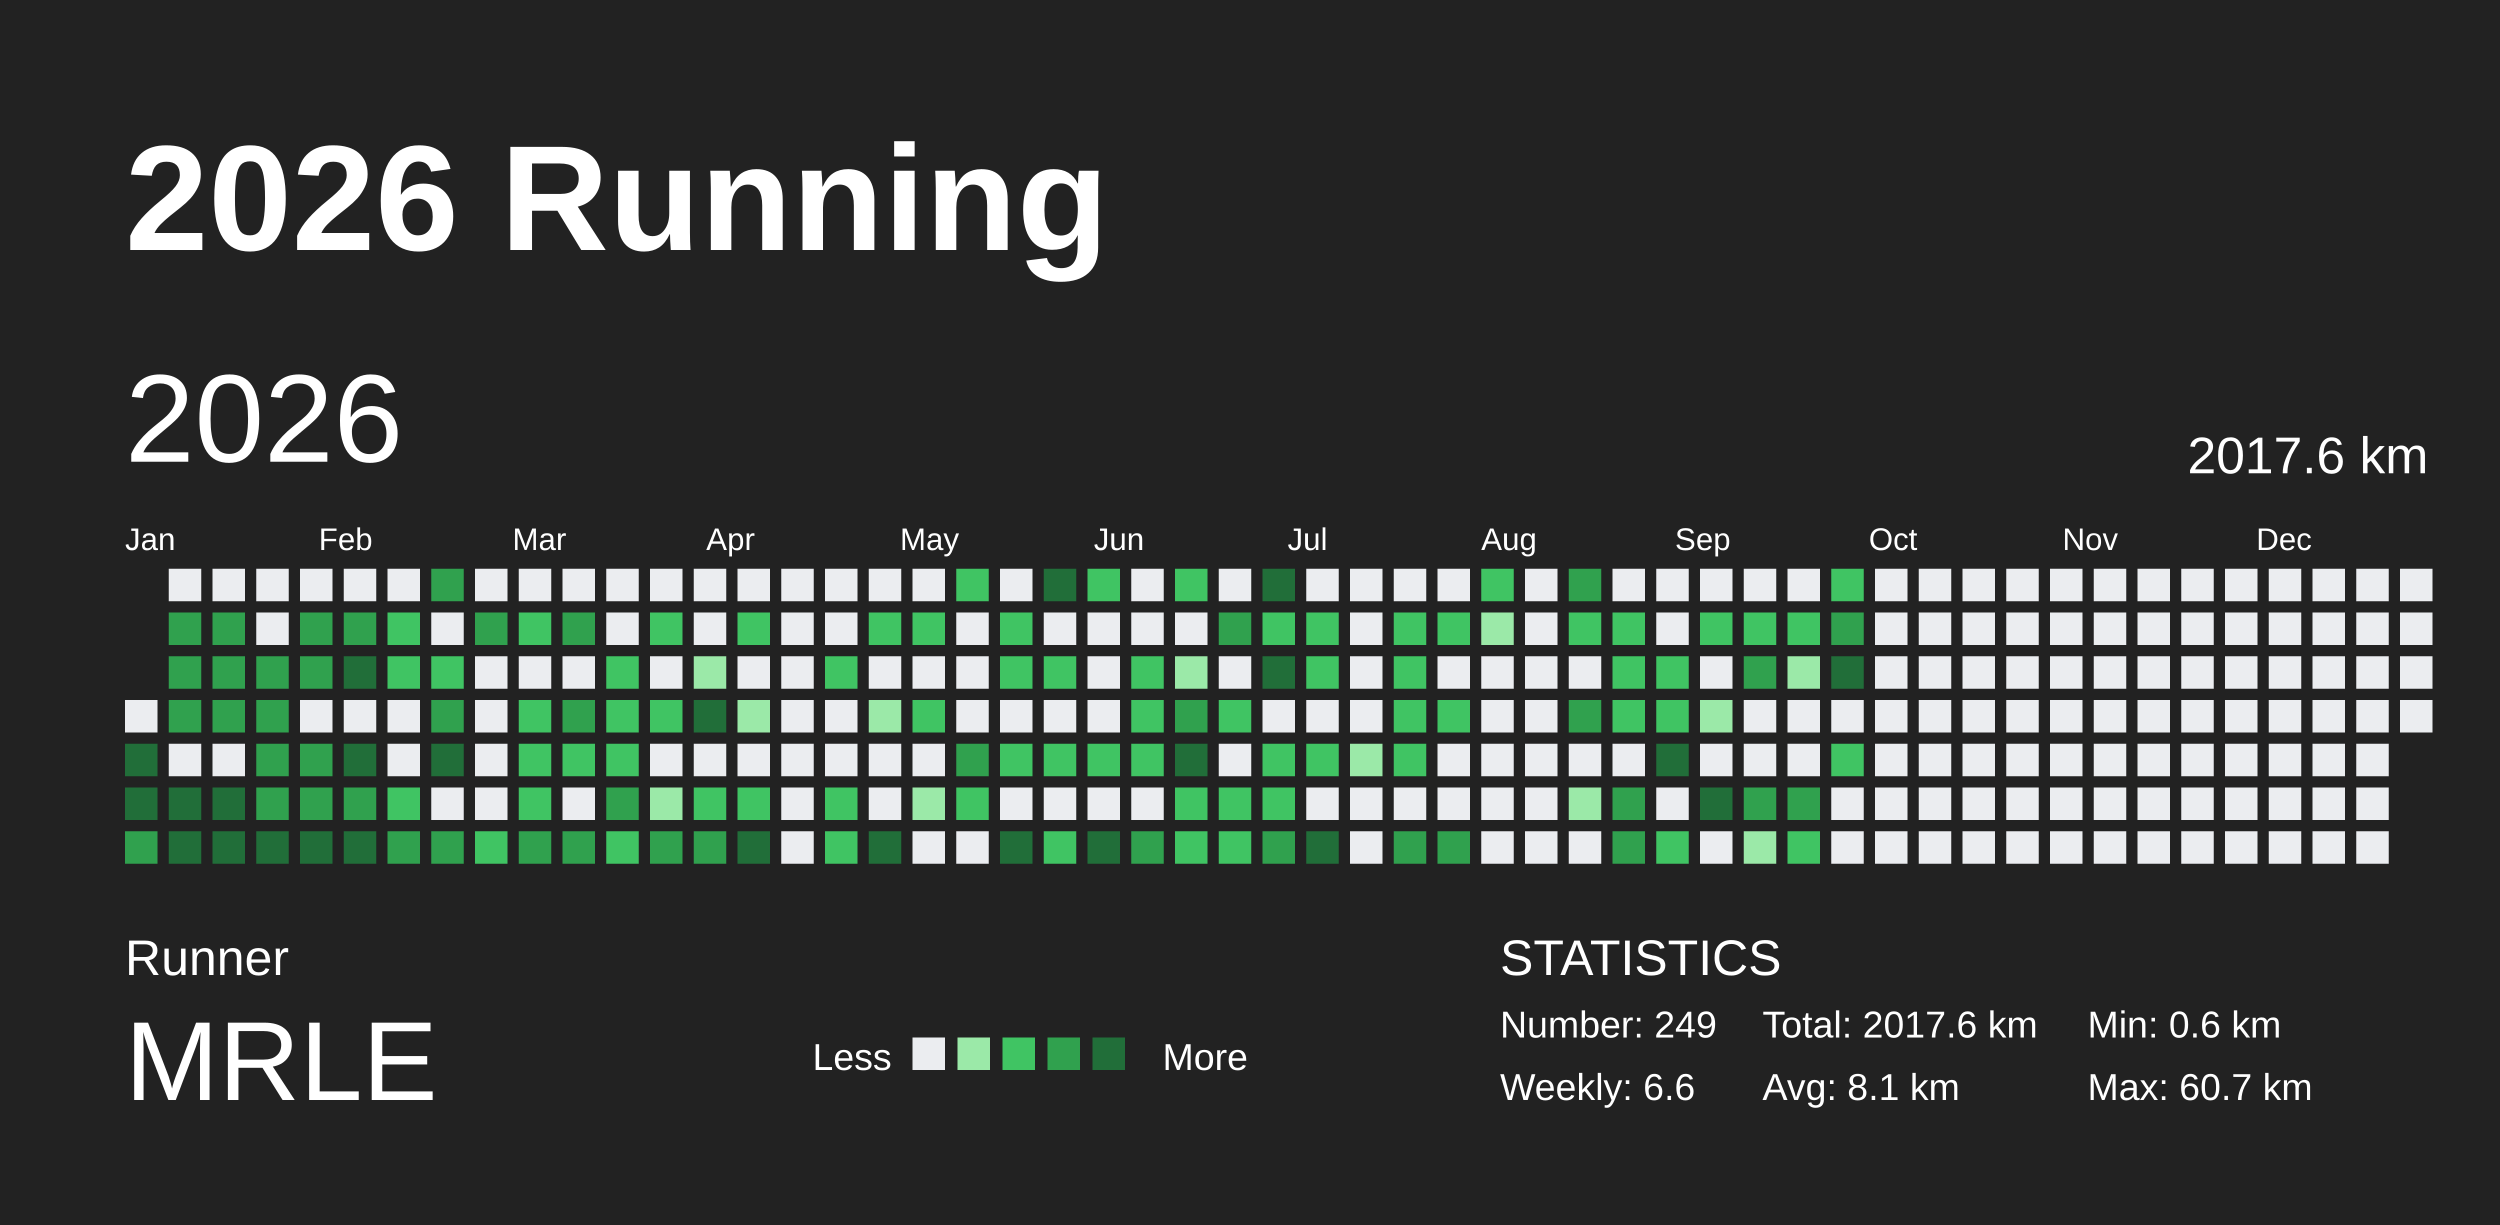
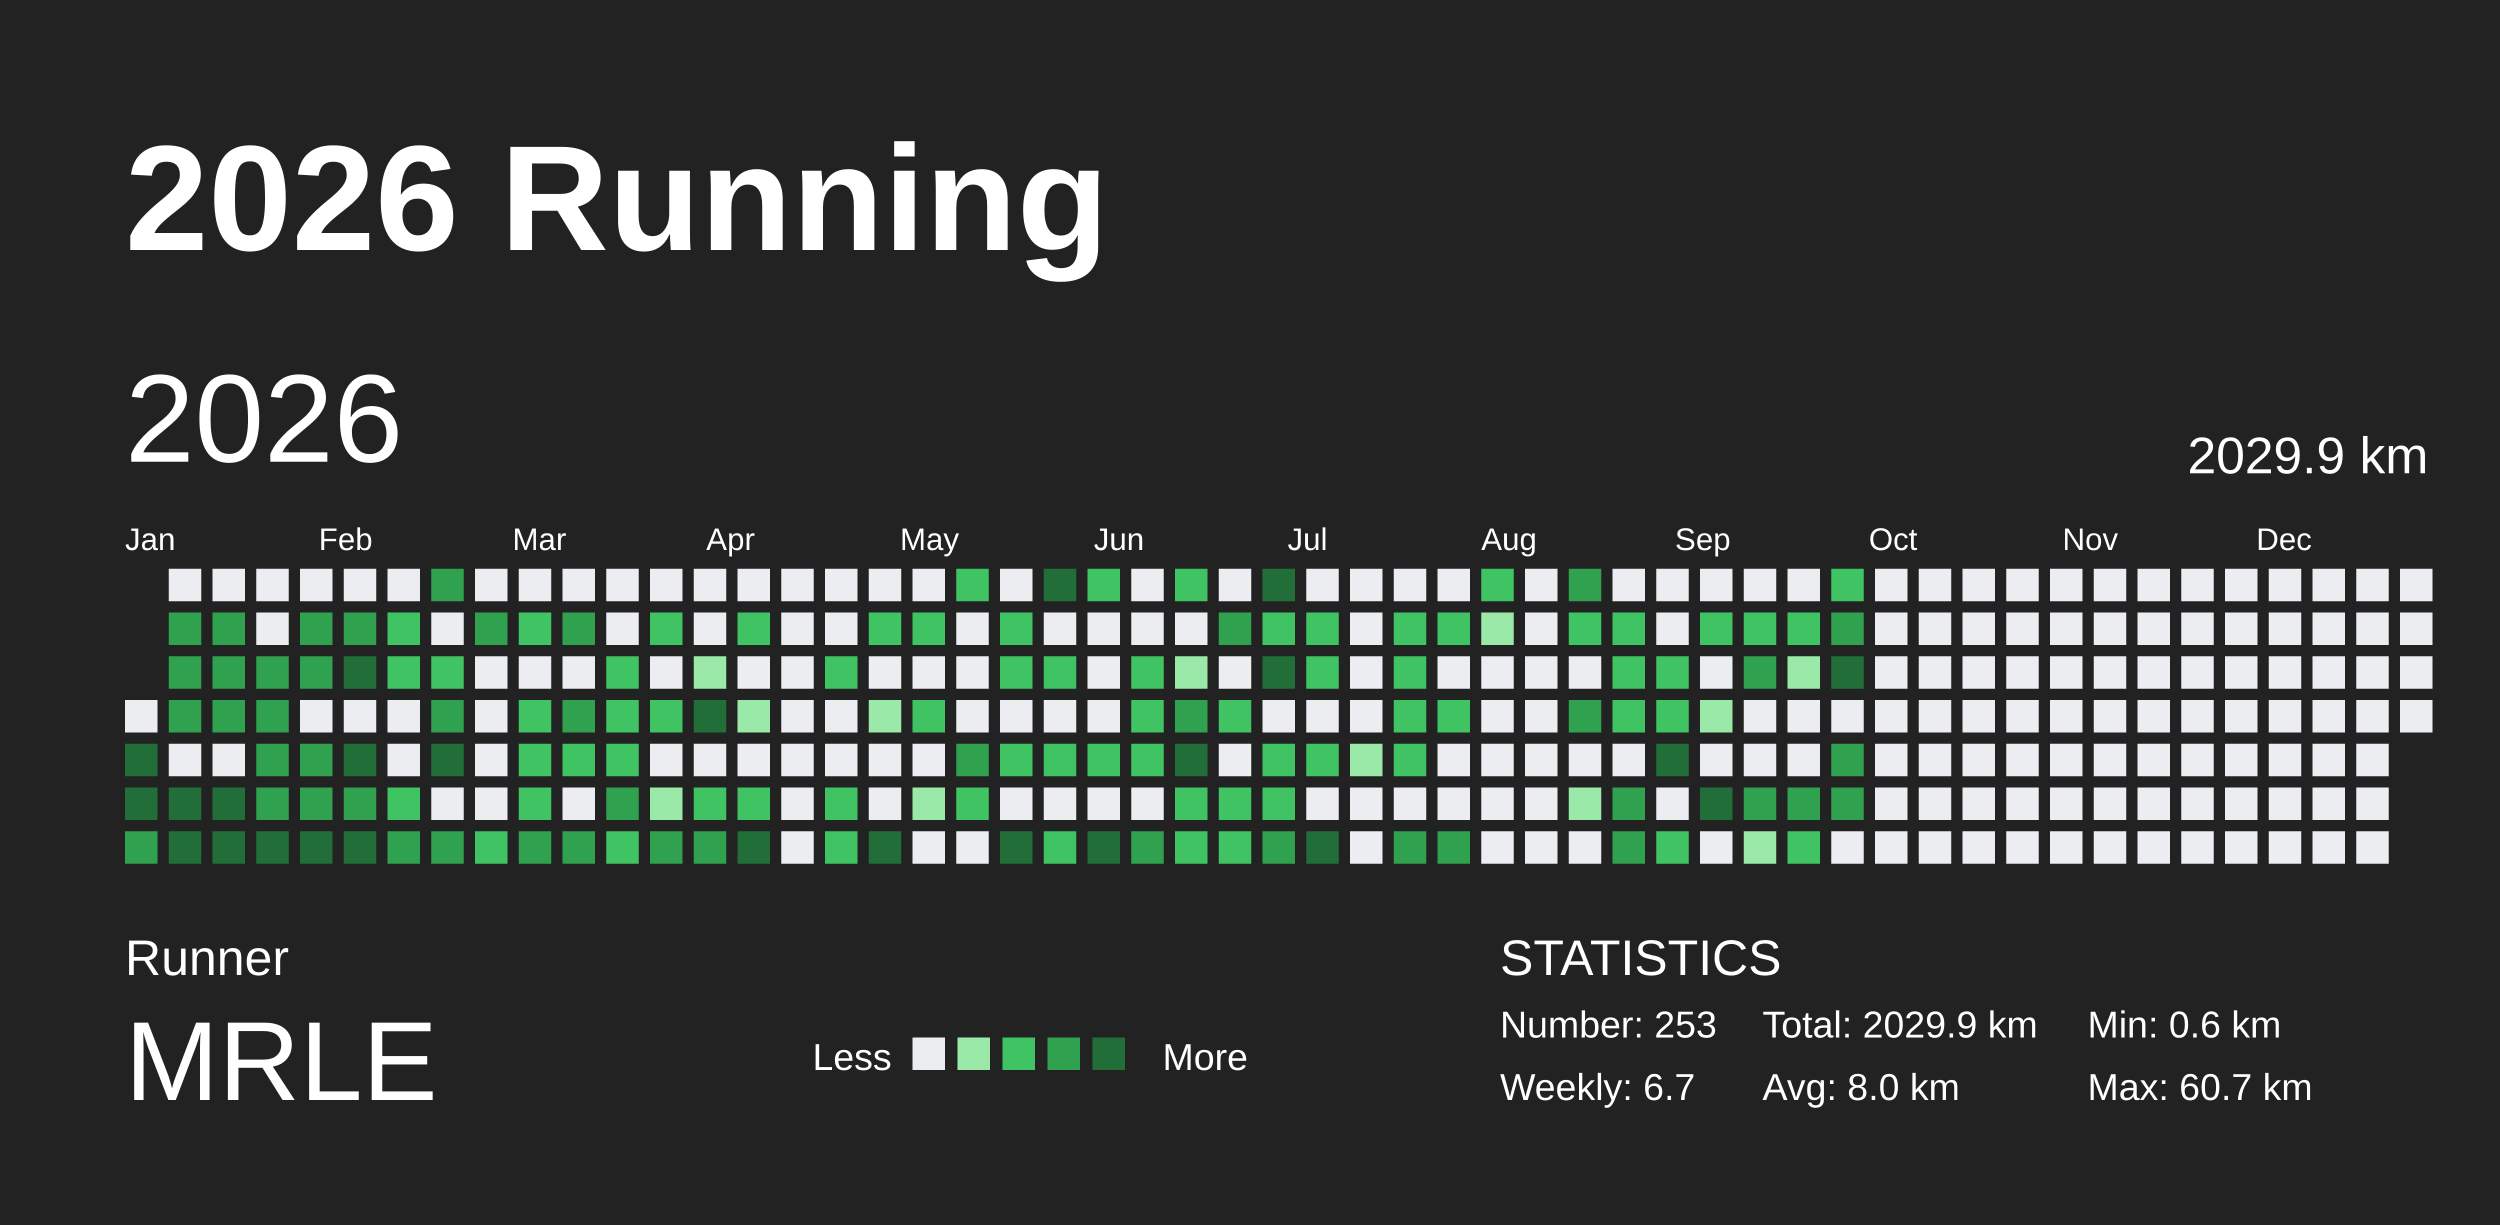
<svg xmlns="http://www.w3.org/2000/svg" baseProfile="full" height="98mm" version="1.1" viewBox="0,0,200,98" width="200mm">
  <defs />
  <rect fill="#222222" height="98" width="200" x="0" y="0" />
  <text fill="#FFFFFF" style="font-size:12px; font-family:Arial; font-weight:bold;" x="10" y="20">2026 Running</text>
  <text fill="#FFFFFF" style="font-size:4px; font-family:Arial" x="10" y="78">Runner</text>
  <text fill="#FFFFFF" style="font-size:9px; font-family:Arial" x="10" y="88">MRLE</text>
  <text fill="#FFFFFF" style="font-size:3px; font-family:Arial" x="65" y="85.6">Less</text>
  <rect fill="#ebedf0" height="2.6" width="2.6" x="73" y="83" />
  <rect fill="#9be9a8" height="2.6" width="2.6" x="76.6" y="83" />
  <rect fill="#40c463" height="2.6" width="2.6" x="80.2" y="83" />
  <rect fill="#30a14e" height="2.6" width="2.6" x="83.8" y="83" />
  <rect fill="#216e39" height="2.6" width="2.6" x="87.4" y="83" />
  <text fill="#FFFFFF" style="font-size:3px; font-family:Arial" x="93" y="85.6">More</text>
  <text fill="#FFFFFF" style="font-size:4px; font-family:Arial" x="120" y="78">STATISTICS</text>
-   <text fill="#FFFFFF" style="font-size:3px; font-family:Arial" x="120" y="83">Number: 249</text>
-   <text fill="#FFFFFF" style="font-size:3px; font-family:Arial" x="120" y="88">Weekly: 6.6</text>
-   <text fill="#FFFFFF" style="font-size:3px; font-family:Arial" x="141" y="83">Total: 2017.6 km</text>
-   <text fill="#FFFFFF" style="font-size:3px; font-family:Arial" x="141" y="88">Avg: 8.1 km</text>
+   <text fill="#FFFFFF" style="font-size:3px; font-family:Arial" x="120" y="83">Number: 253</text>
+   <text fill="#FFFFFF" style="font-size:3px; font-family:Arial" x="120" y="88">Weekly: 6.7</text>
+   <text fill="#FFFFFF" style="font-size:3px; font-family:Arial" x="141" y="83">Total: 2029.9 km</text>
+   <text fill="#FFFFFF" style="font-size:3px; font-family:Arial" x="141" y="88">Avg: 8.0 km</text>
  <text fill="#FFFFFF" style="font-size:3px; font-family:Arial" x="167" y="83">Min: 0.6 km</text>
  <text fill="#FFFFFF" style="font-size:3px; font-family:Arial" x="167" y="88">Max: 60.7 km</text>
  <text dominant-baseline="hanging" fill="#FFFFFF" style="font-size:10.0px; font-family:Arial;" x="10" y="30">2026</text>
-   <text dominant-baseline="hanging" fill="#FFFFFF" style="font-size:4.125px; font-family:Arial;" x="175" y="35">2017.6 km</text>
+   <text dominant-baseline="hanging" fill="#FFFFFF" style="font-size:4.125px; font-family:Arial;" x="175" y="35">2029.9 km</text>
  <text fill="#FFFFFF" style="font-size:2.5px; font-family:Arial" x="10.0" y="44">Jan</text>
  <text fill="#FFFFFF" style="font-size:2.5px; font-family:Arial" x="25.5" y="44">Feb</text>
  <text fill="#FFFFFF" style="font-size:2.5px; font-family:Arial" x="41.0" y="44">Mar</text>
  <text fill="#FFFFFF" style="font-size:2.5px; font-family:Arial" x="56.5" y="44">Apr</text>
  <text fill="#FFFFFF" style="font-size:2.5px; font-family:Arial" x="72.0" y="44">May</text>
  <text fill="#FFFFFF" style="font-size:2.5px; font-family:Arial" x="87.5" y="44">Jun</text>
  <text fill="#FFFFFF" style="font-size:2.5px; font-family:Arial" x="103.0" y="44">Jul</text>
  <text fill="#FFFFFF" style="font-size:2.5px; font-family:Arial" x="118.5" y="44">Aug</text>
  <text fill="#FFFFFF" style="font-size:2.5px; font-family:Arial" x="134.0" y="44">Sep</text>
  <text fill="#FFFFFF" style="font-size:2.5px; font-family:Arial" x="149.5" y="44">Oct</text>
  <text fill="#FFFFFF" style="font-size:2.5px; font-family:Arial" x="165.0" y="44">Nov</text>
  <text fill="#FFFFFF" style="font-size:2.5px; font-family:Arial" x="180.5" y="44">Dec</text>
  <rect fill="#ebedf0" height="2.6" width="2.6" x="10.0" y="56.0" />
  <rect fill="#216e39" height="2.6" width="2.6" x="10.0" y="59.5" />
  <rect fill="#216e39" height="2.6" width="2.6" x="10.0" y="63.0" />
  <rect fill="#30a14e" height="2.6" width="2.6" x="10.0" y="66.5" />
  <rect fill="#ebedf0" height="2.6" width="2.6" x="13.5" y="45.5" />
  <rect fill="#30a14e" height="2.6" width="2.6" x="13.5" y="49.0" />
  <rect fill="#30a14e" height="2.6" width="2.6" x="13.5" y="52.5" />
  <rect fill="#30a14e" height="2.6" width="2.6" x="13.5" y="56.0" />
  <rect fill="#ebedf0" height="2.6" width="2.6" x="13.5" y="59.5" />
  <rect fill="#216e39" height="2.6" width="2.6" x="13.5" y="63.0" />
  <rect fill="#216e39" height="2.6" width="2.6" x="13.5" y="66.5" />
  <rect fill="#ebedf0" height="2.6" width="2.6" x="17.0" y="45.5" />
  <rect fill="#30a14e" height="2.6" width="2.6" x="17.0" y="49.0" />
  <rect fill="#30a14e" height="2.6" width="2.6" x="17.0" y="52.5" />
  <rect fill="#30a14e" height="2.6" width="2.6" x="17.0" y="56.0" />
  <rect fill="#ebedf0" height="2.6" width="2.6" x="17.0" y="59.5" />
  <rect fill="#216e39" height="2.6" width="2.6" x="17.0" y="63.0" />
  <rect fill="#216e39" height="2.6" width="2.6" x="17.0" y="66.5" />
  <rect fill="#ebedf0" height="2.6" width="2.6" x="20.5" y="45.5" />
  <rect fill="#ebedf0" height="2.6" width="2.6" x="20.5" y="49.0" />
  <rect fill="#30a14e" height="2.6" width="2.6" x="20.5" y="52.5" />
  <rect fill="#30a14e" height="2.6" width="2.6" x="20.5" y="56.0" />
  <rect fill="#30a14e" height="2.6" width="2.6" x="20.5" y="59.5" />
  <rect fill="#30a14e" height="2.6" width="2.6" x="20.5" y="63.0" />
  <rect fill="#216e39" height="2.6" width="2.6" x="20.5" y="66.5" />
  <rect fill="#ebedf0" height="2.6" width="2.6" x="24.0" y="45.5" />
  <rect fill="#30a14e" height="2.6" width="2.6" x="24.0" y="49.0" />
  <rect fill="#30a14e" height="2.6" width="2.6" x="24.0" y="52.5" />
  <rect fill="#ebedf0" height="2.6" width="2.6" x="24.0" y="56.0" />
  <rect fill="#30a14e" height="2.6" width="2.6" x="24.0" y="59.5" />
  <rect fill="#30a14e" height="2.6" width="2.6" x="24.0" y="63.0" />
  <rect fill="#216e39" height="2.6" width="2.6" x="24.0" y="66.5" />
  <rect fill="#ebedf0" height="2.6" width="2.6" x="27.5" y="45.5" />
  <rect fill="#30a14e" height="2.6" width="2.6" x="27.5" y="49.0" />
  <rect fill="#216e39" height="2.6" width="2.6" x="27.5" y="52.5" />
  <rect fill="#ebedf0" height="2.6" width="2.6" x="27.5" y="56.0" />
  <rect fill="#216e39" height="2.6" width="2.6" x="27.5" y="59.5" />
  <rect fill="#30a14e" height="2.6" width="2.6" x="27.5" y="63.0" />
  <rect fill="#216e39" height="2.6" width="2.6" x="27.5" y="66.5" />
  <rect fill="#ebedf0" height="2.6" width="2.6" x="31.0" y="45.5" />
  <rect fill="#40c463" height="2.6" width="2.6" x="31.0" y="49.0" />
  <rect fill="#40c463" height="2.6" width="2.6" x="31.0" y="52.5" />
  <rect fill="#ebedf0" height="2.6" width="2.6" x="31.0" y="56.0" />
  <rect fill="#ebedf0" height="2.6" width="2.6" x="31.0" y="59.5" />
  <rect fill="#40c463" height="2.6" width="2.6" x="31.0" y="63.0" />
  <rect fill="#30a14e" height="2.6" width="2.6" x="31.0" y="66.5" />
  <rect fill="#30a14e" height="2.6" width="2.6" x="34.5" y="45.5" />
  <rect fill="#ebedf0" height="2.6" width="2.6" x="34.5" y="49.0" />
  <rect fill="#40c463" height="2.6" width="2.6" x="34.5" y="52.5" />
  <rect fill="#30a14e" height="2.6" width="2.6" x="34.5" y="56.0" />
  <rect fill="#216e39" height="2.6" width="2.6" x="34.5" y="59.5" />
  <rect fill="#ebedf0" height="2.6" width="2.6" x="34.5" y="63.0" />
  <rect fill="#30a14e" height="2.6" width="2.6" x="34.5" y="66.5" />
  <rect fill="#ebedf0" height="2.6" width="2.6" x="38.0" y="45.5" />
  <rect fill="#30a14e" height="2.6" width="2.6" x="38.0" y="49.0" />
  <rect fill="#ebedf0" height="2.6" width="2.6" x="38.0" y="52.5" />
  <rect fill="#ebedf0" height="2.6" width="2.6" x="38.0" y="56.0" />
  <rect fill="#ebedf0" height="2.6" width="2.6" x="38.0" y="59.5" />
  <rect fill="#ebedf0" height="2.6" width="2.6" x="38.0" y="63.0" />
  <rect fill="#40c463" height="2.6" width="2.6" x="38.0" y="66.5" />
  <rect fill="#ebedf0" height="2.6" width="2.6" x="41.5" y="45.5" />
  <rect fill="#40c463" height="2.6" width="2.6" x="41.5" y="49.0" />
  <rect fill="#ebedf0" height="2.6" width="2.6" x="41.5" y="52.5" />
  <rect fill="#40c463" height="2.6" width="2.6" x="41.5" y="56.0" />
  <rect fill="#40c463" height="2.6" width="2.6" x="41.5" y="59.5" />
  <rect fill="#40c463" height="2.6" width="2.6" x="41.5" y="63.0" />
  <rect fill="#30a14e" height="2.6" width="2.6" x="41.5" y="66.5" />
  <rect fill="#ebedf0" height="2.6" width="2.6" x="45.0" y="45.5" />
  <rect fill="#30a14e" height="2.6" width="2.6" x="45.0" y="49.0" />
  <rect fill="#ebedf0" height="2.6" width="2.6" x="45.0" y="52.5" />
  <rect fill="#30a14e" height="2.6" width="2.6" x="45.0" y="56.0" />
  <rect fill="#40c463" height="2.6" width="2.6" x="45.0" y="59.5" />
  <rect fill="#ebedf0" height="2.6" width="2.6" x="45.0" y="63.0" />
  <rect fill="#30a14e" height="2.6" width="2.6" x="45.0" y="66.5" />
  <rect fill="#ebedf0" height="2.6" width="2.6" x="48.5" y="45.5" />
  <rect fill="#ebedf0" height="2.6" width="2.6" x="48.5" y="49.0" />
  <rect fill="#40c463" height="2.6" width="2.6" x="48.5" y="52.5" />
  <rect fill="#40c463" height="2.6" width="2.6" x="48.5" y="56.0" />
  <rect fill="#40c463" height="2.6" width="2.6" x="48.5" y="59.5" />
  <rect fill="#30a14e" height="2.6" width="2.6" x="48.5" y="63.0" />
  <rect fill="#40c463" height="2.6" width="2.6" x="48.5" y="66.5" />
  <rect fill="#ebedf0" height="2.6" width="2.6" x="52.0" y="45.5" />
  <rect fill="#40c463" height="2.6" width="2.6" x="52.0" y="49.0" />
  <rect fill="#ebedf0" height="2.6" width="2.6" x="52.0" y="52.5" />
  <rect fill="#40c463" height="2.6" width="2.6" x="52.0" y="56.0" />
  <rect fill="#ebedf0" height="2.6" width="2.6" x="52.0" y="59.5" />
  <rect fill="#9be9a8" height="2.6" width="2.6" x="52.0" y="63.0" />
  <rect fill="#30a14e" height="2.6" width="2.6" x="52.0" y="66.5" />
  <rect fill="#ebedf0" height="2.6" width="2.6" x="55.5" y="45.5" />
  <rect fill="#ebedf0" height="2.6" width="2.6" x="55.5" y="49.0" />
  <rect fill="#9be9a8" height="2.6" width="2.6" x="55.5" y="52.5" />
  <rect fill="#216e39" height="2.6" width="2.6" x="55.5" y="56.0" />
  <rect fill="#ebedf0" height="2.6" width="2.6" x="55.5" y="59.5" />
  <rect fill="#40c463" height="2.6" width="2.6" x="55.5" y="63.0" />
  <rect fill="#30a14e" height="2.6" width="2.6" x="55.5" y="66.5" />
  <rect fill="#ebedf0" height="2.6" width="2.6" x="59.0" y="45.5" />
  <rect fill="#40c463" height="2.6" width="2.6" x="59.0" y="49.0" />
  <rect fill="#ebedf0" height="2.6" width="2.6" x="59.0" y="52.5" />
  <rect fill="#9be9a8" height="2.6" width="2.6" x="59.0" y="56.0" />
  <rect fill="#ebedf0" height="2.6" width="2.6" x="59.0" y="59.5" />
  <rect fill="#40c463" height="2.6" width="2.6" x="59.0" y="63.0" />
  <rect fill="#216e39" height="2.6" width="2.6" x="59.0" y="66.5" />
  <rect fill="#ebedf0" height="2.6" width="2.6" x="62.5" y="45.5" />
  <rect fill="#ebedf0" height="2.6" width="2.6" x="62.5" y="49.0" />
  <rect fill="#ebedf0" height="2.6" width="2.6" x="62.5" y="52.5" />
  <rect fill="#ebedf0" height="2.6" width="2.6" x="62.5" y="56.0" />
  <rect fill="#ebedf0" height="2.6" width="2.6" x="62.5" y="59.5" />
  <rect fill="#ebedf0" height="2.6" width="2.6" x="62.5" y="63.0" />
  <rect fill="#ebedf0" height="2.6" width="2.6" x="62.5" y="66.5" />
  <rect fill="#ebedf0" height="2.6" width="2.6" x="66.0" y="45.5" />
  <rect fill="#ebedf0" height="2.6" width="2.6" x="66.0" y="49.0" />
  <rect fill="#40c463" height="2.6" width="2.6" x="66.0" y="52.5" />
  <rect fill="#ebedf0" height="2.6" width="2.6" x="66.0" y="56.0" />
  <rect fill="#ebedf0" height="2.6" width="2.6" x="66.0" y="59.5" />
  <rect fill="#40c463" height="2.6" width="2.6" x="66.0" y="63.0" />
  <rect fill="#40c463" height="2.6" width="2.6" x="66.0" y="66.5" />
  <rect fill="#ebedf0" height="2.6" width="2.6" x="69.5" y="45.5" />
  <rect fill="#40c463" height="2.6" width="2.6" x="69.5" y="49.0" />
  <rect fill="#ebedf0" height="2.6" width="2.6" x="69.5" y="52.5" />
  <rect fill="#9be9a8" height="2.6" width="2.6" x="69.5" y="56.0" />
  <rect fill="#ebedf0" height="2.6" width="2.6" x="69.5" y="59.5" />
  <rect fill="#ebedf0" height="2.6" width="2.6" x="69.5" y="63.0" />
  <rect fill="#216e39" height="2.6" width="2.6" x="69.5" y="66.5" />
  <rect fill="#ebedf0" height="2.6" width="2.6" x="73.0" y="45.5" />
  <rect fill="#40c463" height="2.6" width="2.6" x="73.0" y="49.0" />
  <rect fill="#ebedf0" height="2.6" width="2.6" x="73.0" y="52.5" />
  <rect fill="#40c463" height="2.6" width="2.6" x="73.0" y="56.0" />
  <rect fill="#ebedf0" height="2.6" width="2.6" x="73.0" y="59.5" />
  <rect fill="#9be9a8" height="2.6" width="2.6" x="73.0" y="63.0" />
  <rect fill="#ebedf0" height="2.6" width="2.6" x="73.0" y="66.5" />
  <rect fill="#40c463" height="2.6" width="2.6" x="76.5" y="45.5" />
  <rect fill="#ebedf0" height="2.6" width="2.6" x="76.5" y="49.0" />
  <rect fill="#ebedf0" height="2.6" width="2.6" x="76.5" y="52.5" />
  <rect fill="#ebedf0" height="2.6" width="2.6" x="76.5" y="56.0" />
  <rect fill="#30a14e" height="2.6" width="2.6" x="76.5" y="59.5" />
  <rect fill="#40c463" height="2.6" width="2.6" x="76.5" y="63.0" />
  <rect fill="#ebedf0" height="2.6" width="2.6" x="76.5" y="66.5" />
  <rect fill="#ebedf0" height="2.6" width="2.6" x="80.0" y="45.5" />
  <rect fill="#40c463" height="2.6" width="2.6" x="80.0" y="49.0" />
  <rect fill="#40c463" height="2.6" width="2.6" x="80.0" y="52.5" />
  <rect fill="#ebedf0" height="2.6" width="2.6" x="80.0" y="56.0" />
  <rect fill="#40c463" height="2.6" width="2.6" x="80.0" y="59.5" />
  <rect fill="#ebedf0" height="2.6" width="2.6" x="80.0" y="63.0" />
  <rect fill="#216e39" height="2.6" width="2.6" x="80.0" y="66.5" />
  <rect fill="#216e39" height="2.6" width="2.6" x="83.5" y="45.5" />
  <rect fill="#ebedf0" height="2.6" width="2.6" x="83.5" y="49.0" />
  <rect fill="#40c463" height="2.6" width="2.6" x="83.5" y="52.5" />
  <rect fill="#ebedf0" height="2.6" width="2.6" x="83.5" y="56.0" />
  <rect fill="#40c463" height="2.6" width="2.6" x="83.5" y="59.5" />
  <rect fill="#ebedf0" height="2.6" width="2.6" x="83.5" y="63.0" />
  <rect fill="#40c463" height="2.6" width="2.6" x="83.5" y="66.5" />
  <rect fill="#40c463" height="2.6" width="2.6" x="87.0" y="45.5" />
  <rect fill="#ebedf0" height="2.6" width="2.6" x="87.0" y="49.0" />
  <rect fill="#ebedf0" height="2.6" width="2.6" x="87.0" y="52.5" />
  <rect fill="#ebedf0" height="2.6" width="2.6" x="87.0" y="56.0" />
  <rect fill="#40c463" height="2.6" width="2.6" x="87.0" y="59.5" />
  <rect fill="#ebedf0" height="2.6" width="2.6" x="87.0" y="63.0" />
  <rect fill="#216e39" height="2.6" width="2.6" x="87.0" y="66.5" />
  <rect fill="#ebedf0" height="2.6" width="2.6" x="90.5" y="45.5" />
  <rect fill="#ebedf0" height="2.6" width="2.6" x="90.5" y="49.0" />
  <rect fill="#40c463" height="2.6" width="2.6" x="90.5" y="52.5" />
  <rect fill="#40c463" height="2.6" width="2.6" x="90.5" y="56.0" />
  <rect fill="#40c463" height="2.6" width="2.6" x="90.5" y="59.5" />
  <rect fill="#ebedf0" height="2.6" width="2.6" x="90.5" y="63.0" />
  <rect fill="#30a14e" height="2.6" width="2.6" x="90.5" y="66.5" />
  <rect fill="#40c463" height="2.6" width="2.6" x="94.0" y="45.5" />
  <rect fill="#ebedf0" height="2.6" width="2.6" x="94.0" y="49.0" />
  <rect fill="#9be9a8" height="2.6" width="2.6" x="94.0" y="52.5" />
  <rect fill="#30a14e" height="2.6" width="2.6" x="94.0" y="56.0" />
  <rect fill="#216e39" height="2.6" width="2.6" x="94.0" y="59.5" />
  <rect fill="#40c463" height="2.6" width="2.6" x="94.0" y="63.0" />
  <rect fill="#40c463" height="2.6" width="2.6" x="94.0" y="66.5" />
  <rect fill="#ebedf0" height="2.6" width="2.6" x="97.5" y="45.5" />
  <rect fill="#30a14e" height="2.6" width="2.6" x="97.5" y="49.0" />
  <rect fill="#ebedf0" height="2.6" width="2.6" x="97.5" y="52.5" />
  <rect fill="#40c463" height="2.6" width="2.6" x="97.5" y="56.0" />
  <rect fill="#ebedf0" height="2.6" width="2.6" x="97.5" y="59.5" />
  <rect fill="#40c463" height="2.6" width="2.6" x="97.5" y="63.0" />
  <rect fill="#40c463" height="2.6" width="2.6" x="97.5" y="66.5" />
  <rect fill="#216e39" height="2.6" width="2.6" x="101.0" y="45.5" />
  <rect fill="#40c463" height="2.6" width="2.6" x="101.0" y="49.0" />
  <rect fill="#216e39" height="2.6" width="2.6" x="101.0" y="52.5" />
  <rect fill="#ebedf0" height="2.6" width="2.6" x="101.0" y="56.0" />
  <rect fill="#40c463" height="2.6" width="2.6" x="101.0" y="59.5" />
  <rect fill="#40c463" height="2.6" width="2.6" x="101.0" y="63.0" />
  <rect fill="#30a14e" height="2.6" width="2.6" x="101.0" y="66.5" />
  <rect fill="#ebedf0" height="2.6" width="2.6" x="104.5" y="45.5" />
  <rect fill="#40c463" height="2.6" width="2.6" x="104.5" y="49.0" />
  <rect fill="#40c463" height="2.6" width="2.6" x="104.5" y="52.5" />
  <rect fill="#ebedf0" height="2.6" width="2.6" x="104.5" y="56.0" />
  <rect fill="#40c463" height="2.6" width="2.6" x="104.5" y="59.5" />
  <rect fill="#ebedf0" height="2.6" width="2.6" x="104.5" y="63.0" />
  <rect fill="#216e39" height="2.6" width="2.6" x="104.5" y="66.5" />
  <rect fill="#ebedf0" height="2.6" width="2.6" x="108.0" y="45.5" />
  <rect fill="#ebedf0" height="2.6" width="2.6" x="108.0" y="49.0" />
  <rect fill="#ebedf0" height="2.6" width="2.6" x="108.0" y="52.5" />
  <rect fill="#ebedf0" height="2.6" width="2.6" x="108.0" y="56.0" />
  <rect fill="#9be9a8" height="2.6" width="2.6" x="108.0" y="59.5" />
  <rect fill="#ebedf0" height="2.6" width="2.6" x="108.0" y="63.0" />
  <rect fill="#ebedf0" height="2.6" width="2.6" x="108.0" y="66.5" />
  <rect fill="#ebedf0" height="2.6" width="2.6" x="111.5" y="45.5" />
  <rect fill="#40c463" height="2.6" width="2.6" x="111.5" y="49.0" />
  <rect fill="#40c463" height="2.6" width="2.6" x="111.5" y="52.5" />
  <rect fill="#40c463" height="2.6" width="2.6" x="111.5" y="56.0" />
  <rect fill="#40c463" height="2.6" width="2.6" x="111.5" y="59.5" />
  <rect fill="#ebedf0" height="2.6" width="2.6" x="111.5" y="63.0" />
  <rect fill="#30a14e" height="2.6" width="2.6" x="111.5" y="66.5" />
  <rect fill="#ebedf0" height="2.6" width="2.6" x="115.0" y="45.5" />
  <rect fill="#40c463" height="2.6" width="2.6" x="115.0" y="49.0" />
  <rect fill="#ebedf0" height="2.6" width="2.6" x="115.0" y="52.5" />
  <rect fill="#40c463" height="2.6" width="2.6" x="115.0" y="56.0" />
  <rect fill="#ebedf0" height="2.6" width="2.6" x="115.0" y="59.5" />
  <rect fill="#ebedf0" height="2.6" width="2.6" x="115.0" y="63.0" />
  <rect fill="#30a14e" height="2.6" width="2.6" x="115.0" y="66.5" />
  <rect fill="#40c463" height="2.6" width="2.6" x="118.5" y="45.5" />
  <rect fill="#9be9a8" height="2.6" width="2.6" x="118.5" y="49.0" />
  <rect fill="#ebedf0" height="2.6" width="2.6" x="118.5" y="52.5" />
  <rect fill="#ebedf0" height="2.6" width="2.6" x="118.5" y="56.0" />
  <rect fill="#ebedf0" height="2.6" width="2.6" x="118.5" y="59.5" />
  <rect fill="#ebedf0" height="2.6" width="2.6" x="118.5" y="63.0" />
  <rect fill="#ebedf0" height="2.6" width="2.6" x="118.5" y="66.5" />
  <rect fill="#ebedf0" height="2.6" width="2.6" x="122.0" y="45.5" />
  <rect fill="#ebedf0" height="2.6" width="2.6" x="122.0" y="49.0" />
  <rect fill="#ebedf0" height="2.6" width="2.6" x="122.0" y="52.5" />
  <rect fill="#ebedf0" height="2.6" width="2.6" x="122.0" y="56.0" />
  <rect fill="#ebedf0" height="2.6" width="2.6" x="122.0" y="59.5" />
  <rect fill="#ebedf0" height="2.6" width="2.6" x="122.0" y="63.0" />
  <rect fill="#ebedf0" height="2.6" width="2.6" x="122.0" y="66.5" />
  <rect fill="#30a14e" height="2.6" width="2.6" x="125.5" y="45.5" />
  <rect fill="#40c463" height="2.6" width="2.6" x="125.5" y="49.0" />
  <rect fill="#ebedf0" height="2.6" width="2.6" x="125.5" y="52.5" />
  <rect fill="#30a14e" height="2.6" width="2.6" x="125.5" y="56.0" />
  <rect fill="#ebedf0" height="2.6" width="2.6" x="125.5" y="59.5" />
  <rect fill="#9be9a8" height="2.6" width="2.6" x="125.5" y="63.0" />
  <rect fill="#ebedf0" height="2.6" width="2.6" x="125.5" y="66.5" />
  <rect fill="#ebedf0" height="2.6" width="2.6" x="129.0" y="45.5" />
  <rect fill="#40c463" height="2.6" width="2.6" x="129.0" y="49.0" />
  <rect fill="#40c463" height="2.6" width="2.6" x="129.0" y="52.5" />
  <rect fill="#40c463" height="2.6" width="2.6" x="129.0" y="56.0" />
  <rect fill="#ebedf0" height="2.6" width="2.6" x="129.0" y="59.5" />
  <rect fill="#30a14e" height="2.6" width="2.6" x="129.0" y="63.0" />
  <rect fill="#30a14e" height="2.6" width="2.6" x="129.0" y="66.5" />
  <rect fill="#ebedf0" height="2.6" width="2.6" x="132.5" y="45.5" />
  <rect fill="#ebedf0" height="2.6" width="2.6" x="132.5" y="49.0" />
  <rect fill="#40c463" height="2.6" width="2.6" x="132.5" y="52.5" />
  <rect fill="#40c463" height="2.6" width="2.6" x="132.5" y="56.0" />
  <rect fill="#216e39" height="2.6" width="2.6" x="132.5" y="59.5" />
  <rect fill="#ebedf0" height="2.6" width="2.6" x="132.5" y="63.0" />
  <rect fill="#40c463" height="2.6" width="2.6" x="132.5" y="66.5" />
  <rect fill="#ebedf0" height="2.6" width="2.6" x="136.0" y="45.5" />
  <rect fill="#40c463" height="2.6" width="2.6" x="136.0" y="49.0" />
  <rect fill="#ebedf0" height="2.6" width="2.6" x="136.0" y="52.5" />
  <rect fill="#9be9a8" height="2.6" width="2.6" x="136.0" y="56.0" />
  <rect fill="#ebedf0" height="2.6" width="2.6" x="136.0" y="59.5" />
  <rect fill="#216e39" height="2.6" width="2.6" x="136.0" y="63.0" />
  <rect fill="#ebedf0" height="2.6" width="2.6" x="136.0" y="66.5" />
  <rect fill="#ebedf0" height="2.6" width="2.6" x="139.5" y="45.5" />
  <rect fill="#40c463" height="2.6" width="2.6" x="139.5" y="49.0" />
  <rect fill="#30a14e" height="2.6" width="2.6" x="139.5" y="52.5" />
  <rect fill="#ebedf0" height="2.6" width="2.6" x="139.5" y="56.0" />
  <rect fill="#ebedf0" height="2.6" width="2.6" x="139.5" y="59.5" />
  <rect fill="#30a14e" height="2.6" width="2.6" x="139.5" y="63.0" />
  <rect fill="#9be9a8" height="2.6" width="2.6" x="139.5" y="66.5" />
  <rect fill="#ebedf0" height="2.6" width="2.6" x="143.0" y="45.5" />
  <rect fill="#40c463" height="2.6" width="2.6" x="143.0" y="49.0" />
  <rect fill="#9be9a8" height="2.6" width="2.6" x="143.0" y="52.5" />
  <rect fill="#ebedf0" height="2.6" width="2.6" x="143.0" y="56.0" />
  <rect fill="#ebedf0" height="2.6" width="2.6" x="143.0" y="59.5" />
  <rect fill="#30a14e" height="2.6" width="2.6" x="143.0" y="63.0" />
  <rect fill="#40c463" height="2.6" width="2.6" x="143.0" y="66.5" />
  <rect fill="#40c463" height="2.6" width="2.6" x="146.5" y="45.5" />
  <rect fill="#30a14e" height="2.6" width="2.6" x="146.5" y="49.0" />
  <rect fill="#216e39" height="2.6" width="2.6" x="146.5" y="52.5" />
  <rect fill="#ebedf0" height="2.6" width="2.6" x="146.5" y="56.0" />
-   <rect fill="#40c463" height="2.6" width="2.6" x="146.5" y="59.5" />
-   <rect fill="#ebedf0" height="2.6" width="2.6" x="146.5" y="63.0" />
+   <rect fill="#30a14e" height="2.6" width="2.6" x="146.5" y="59.5" />
+   <rect fill="#30a14e" height="2.6" width="2.6" x="146.5" y="63.0" />
  <rect fill="#ebedf0" height="2.6" width="2.6" x="146.5" y="66.5" />
  <rect fill="#ebedf0" height="2.6" width="2.6" x="150.0" y="45.5" />
  <rect fill="#ebedf0" height="2.6" width="2.6" x="150.0" y="49.0" />
  <rect fill="#ebedf0" height="2.6" width="2.6" x="150.0" y="52.5" />
  <rect fill="#ebedf0" height="2.6" width="2.6" x="150.0" y="56.0" />
  <rect fill="#ebedf0" height="2.6" width="2.6" x="150.0" y="59.5" />
  <rect fill="#ebedf0" height="2.6" width="2.6" x="150.0" y="63.0" />
  <rect fill="#ebedf0" height="2.6" width="2.6" x="150.0" y="66.5" />
  <rect fill="#ebedf0" height="2.6" width="2.6" x="153.5" y="45.5" />
  <rect fill="#ebedf0" height="2.6" width="2.6" x="153.5" y="49.0" />
  <rect fill="#ebedf0" height="2.6" width="2.6" x="153.5" y="52.5" />
  <rect fill="#ebedf0" height="2.6" width="2.6" x="153.5" y="56.0" />
  <rect fill="#ebedf0" height="2.6" width="2.6" x="153.5" y="59.5" />
  <rect fill="#ebedf0" height="2.6" width="2.6" x="153.5" y="63.0" />
  <rect fill="#ebedf0" height="2.6" width="2.6" x="153.5" y="66.5" />
  <rect fill="#ebedf0" height="2.6" width="2.6" x="157.0" y="45.5" />
  <rect fill="#ebedf0" height="2.6" width="2.6" x="157.0" y="49.0" />
  <rect fill="#ebedf0" height="2.6" width="2.6" x="157.0" y="52.5" />
  <rect fill="#ebedf0" height="2.6" width="2.6" x="157.0" y="56.0" />
  <rect fill="#ebedf0" height="2.6" width="2.6" x="157.0" y="59.5" />
  <rect fill="#ebedf0" height="2.6" width="2.6" x="157.0" y="63.0" />
  <rect fill="#ebedf0" height="2.6" width="2.6" x="157.0" y="66.5" />
  <rect fill="#ebedf0" height="2.6" width="2.6" x="160.5" y="45.5" />
  <rect fill="#ebedf0" height="2.6" width="2.6" x="160.5" y="49.0" />
  <rect fill="#ebedf0" height="2.6" width="2.6" x="160.5" y="52.5" />
  <rect fill="#ebedf0" height="2.6" width="2.6" x="160.5" y="56.0" />
  <rect fill="#ebedf0" height="2.6" width="2.6" x="160.5" y="59.5" />
  <rect fill="#ebedf0" height="2.6" width="2.6" x="160.5" y="63.0" />
  <rect fill="#ebedf0" height="2.6" width="2.6" x="160.5" y="66.5" />
  <rect fill="#ebedf0" height="2.6" width="2.6" x="164.0" y="45.5" />
  <rect fill="#ebedf0" height="2.6" width="2.6" x="164.0" y="49.0" />
  <rect fill="#ebedf0" height="2.6" width="2.6" x="164.0" y="52.5" />
  <rect fill="#ebedf0" height="2.6" width="2.6" x="164.0" y="56.0" />
  <rect fill="#ebedf0" height="2.6" width="2.6" x="164.0" y="59.5" />
  <rect fill="#ebedf0" height="2.6" width="2.6" x="164.0" y="63.0" />
  <rect fill="#ebedf0" height="2.6" width="2.6" x="164.0" y="66.5" />
  <rect fill="#ebedf0" height="2.6" width="2.6" x="167.5" y="45.5" />
  <rect fill="#ebedf0" height="2.6" width="2.6" x="167.5" y="49.0" />
  <rect fill="#ebedf0" height="2.6" width="2.6" x="167.5" y="52.5" />
  <rect fill="#ebedf0" height="2.6" width="2.6" x="167.5" y="56.0" />
  <rect fill="#ebedf0" height="2.6" width="2.6" x="167.5" y="59.5" />
  <rect fill="#ebedf0" height="2.6" width="2.6" x="167.5" y="63.0" />
  <rect fill="#ebedf0" height="2.6" width="2.6" x="167.5" y="66.5" />
  <rect fill="#ebedf0" height="2.6" width="2.6" x="171.0" y="45.5" />
  <rect fill="#ebedf0" height="2.6" width="2.6" x="171.0" y="49.0" />
  <rect fill="#ebedf0" height="2.6" width="2.6" x="171.0" y="52.5" />
  <rect fill="#ebedf0" height="2.6" width="2.6" x="171.0" y="56.0" />
  <rect fill="#ebedf0" height="2.6" width="2.6" x="171.0" y="59.5" />
  <rect fill="#ebedf0" height="2.6" width="2.6" x="171.0" y="63.0" />
  <rect fill="#ebedf0" height="2.6" width="2.6" x="171.0" y="66.5" />
  <rect fill="#ebedf0" height="2.6" width="2.6" x="174.5" y="45.5" />
  <rect fill="#ebedf0" height="2.6" width="2.6" x="174.5" y="49.0" />
  <rect fill="#ebedf0" height="2.6" width="2.6" x="174.5" y="52.5" />
  <rect fill="#ebedf0" height="2.6" width="2.6" x="174.5" y="56.0" />
  <rect fill="#ebedf0" height="2.6" width="2.6" x="174.5" y="59.5" />
  <rect fill="#ebedf0" height="2.6" width="2.6" x="174.5" y="63.0" />
  <rect fill="#ebedf0" height="2.6" width="2.6" x="174.5" y="66.5" />
  <rect fill="#ebedf0" height="2.6" width="2.6" x="178.0" y="45.5" />
  <rect fill="#ebedf0" height="2.6" width="2.6" x="178.0" y="49.0" />
  <rect fill="#ebedf0" height="2.6" width="2.6" x="178.0" y="52.5" />
  <rect fill="#ebedf0" height="2.6" width="2.6" x="178.0" y="56.0" />
  <rect fill="#ebedf0" height="2.6" width="2.6" x="178.0" y="59.5" />
  <rect fill="#ebedf0" height="2.6" width="2.6" x="178.0" y="63.0" />
  <rect fill="#ebedf0" height="2.6" width="2.6" x="178.0" y="66.5" />
  <rect fill="#ebedf0" height="2.6" width="2.6" x="181.5" y="45.5" />
  <rect fill="#ebedf0" height="2.6" width="2.6" x="181.5" y="49.0" />
  <rect fill="#ebedf0" height="2.6" width="2.6" x="181.5" y="52.5" />
  <rect fill="#ebedf0" height="2.6" width="2.6" x="181.5" y="56.0" />
  <rect fill="#ebedf0" height="2.6" width="2.6" x="181.5" y="59.5" />
  <rect fill="#ebedf0" height="2.6" width="2.6" x="181.5" y="63.0" />
  <rect fill="#ebedf0" height="2.6" width="2.6" x="181.5" y="66.5" />
  <rect fill="#ebedf0" height="2.6" width="2.6" x="185.0" y="45.5" />
  <rect fill="#ebedf0" height="2.6" width="2.6" x="185.0" y="49.0" />
  <rect fill="#ebedf0" height="2.6" width="2.6" x="185.0" y="52.5" />
  <rect fill="#ebedf0" height="2.6" width="2.6" x="185.0" y="56.0" />
  <rect fill="#ebedf0" height="2.6" width="2.6" x="185.0" y="59.5" />
  <rect fill="#ebedf0" height="2.6" width="2.6" x="185.0" y="63.0" />
  <rect fill="#ebedf0" height="2.6" width="2.6" x="185.0" y="66.5" />
  <rect fill="#ebedf0" height="2.6" width="2.6" x="188.5" y="45.5" />
  <rect fill="#ebedf0" height="2.6" width="2.6" x="188.5" y="49.0" />
  <rect fill="#ebedf0" height="2.6" width="2.6" x="188.5" y="52.5" />
  <rect fill="#ebedf0" height="2.6" width="2.6" x="188.5" y="56.0" />
  <rect fill="#ebedf0" height="2.6" width="2.6" x="188.5" y="59.5" />
  <rect fill="#ebedf0" height="2.6" width="2.6" x="188.5" y="63.0" />
  <rect fill="#ebedf0" height="2.6" width="2.6" x="188.5" y="66.5" />
  <rect fill="#ebedf0" height="2.6" width="2.6" x="192.0" y="45.5" />
  <rect fill="#ebedf0" height="2.6" width="2.6" x="192.0" y="49.0" />
  <rect fill="#ebedf0" height="2.6" width="2.6" x="192.0" y="52.5" />
  <rect fill="#ebedf0" height="2.6" width="2.6" x="192.0" y="56.0" />
</svg>
